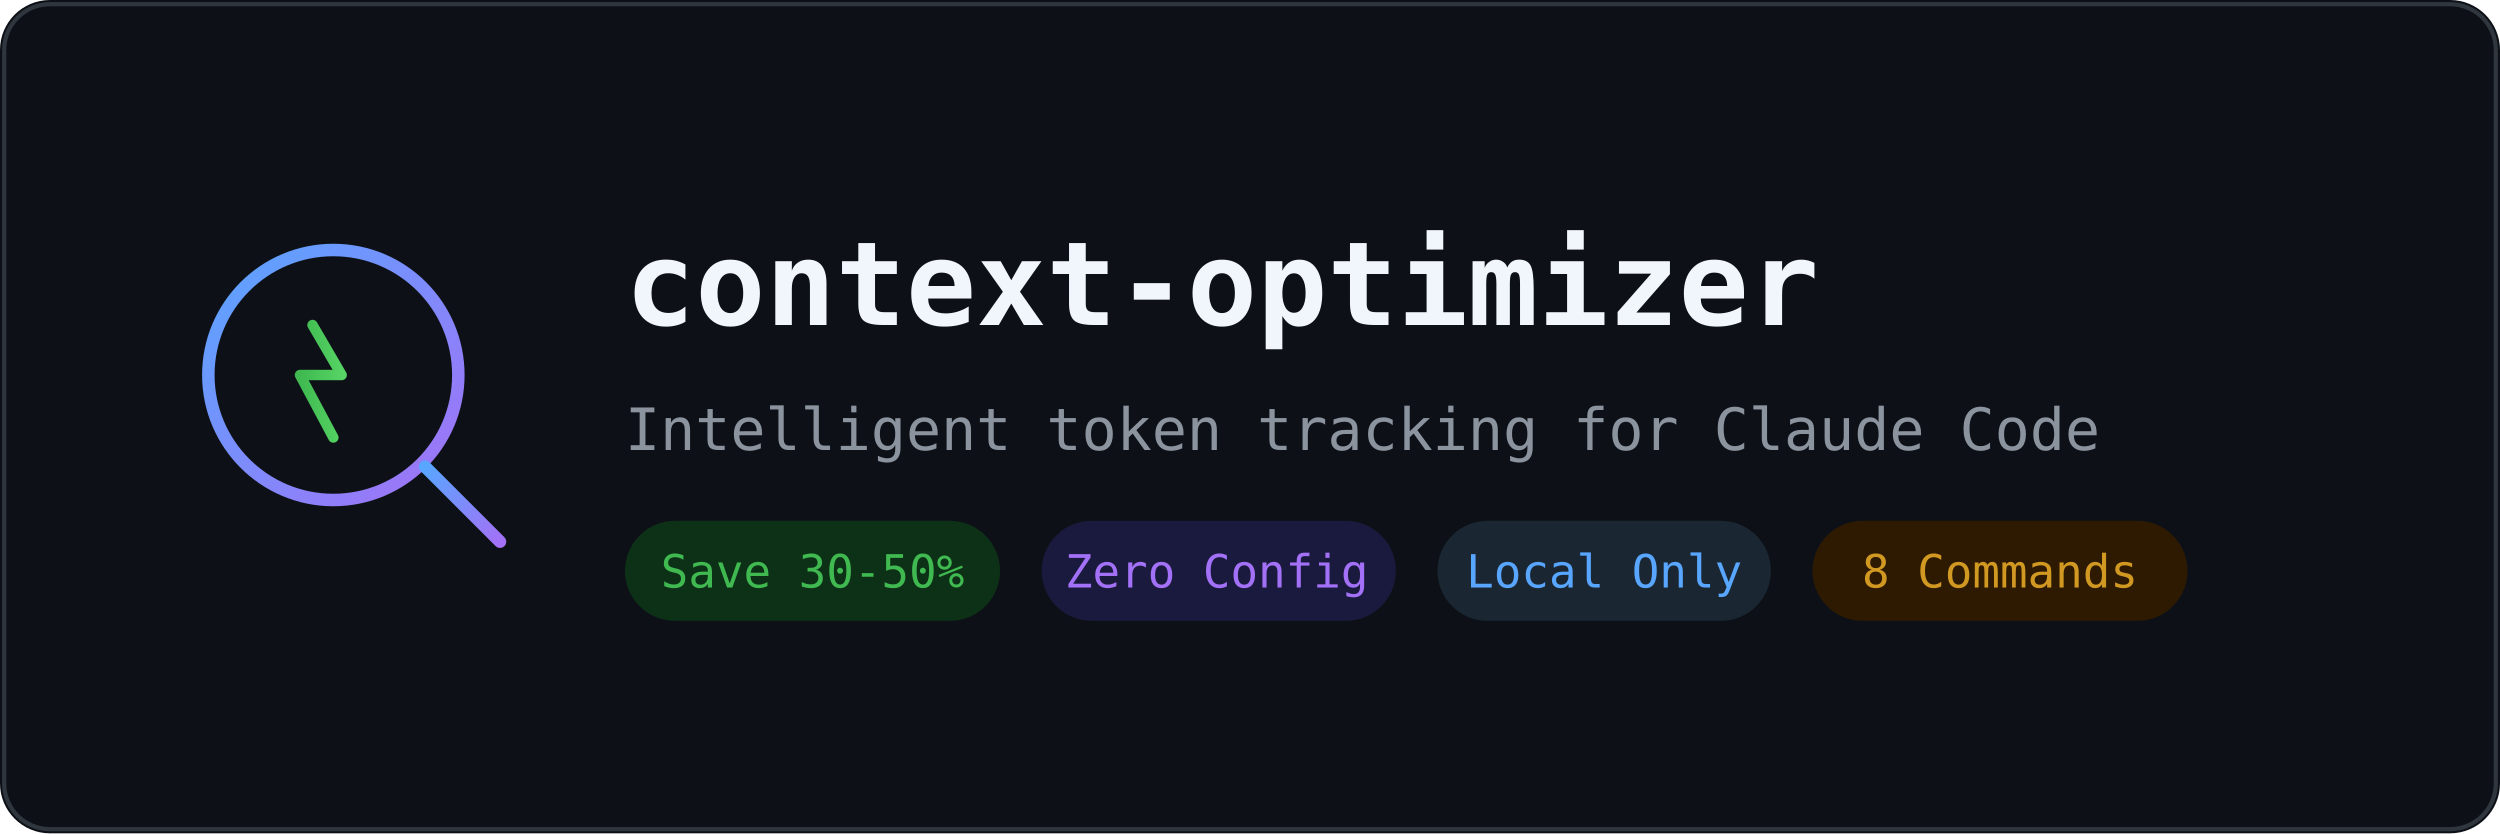
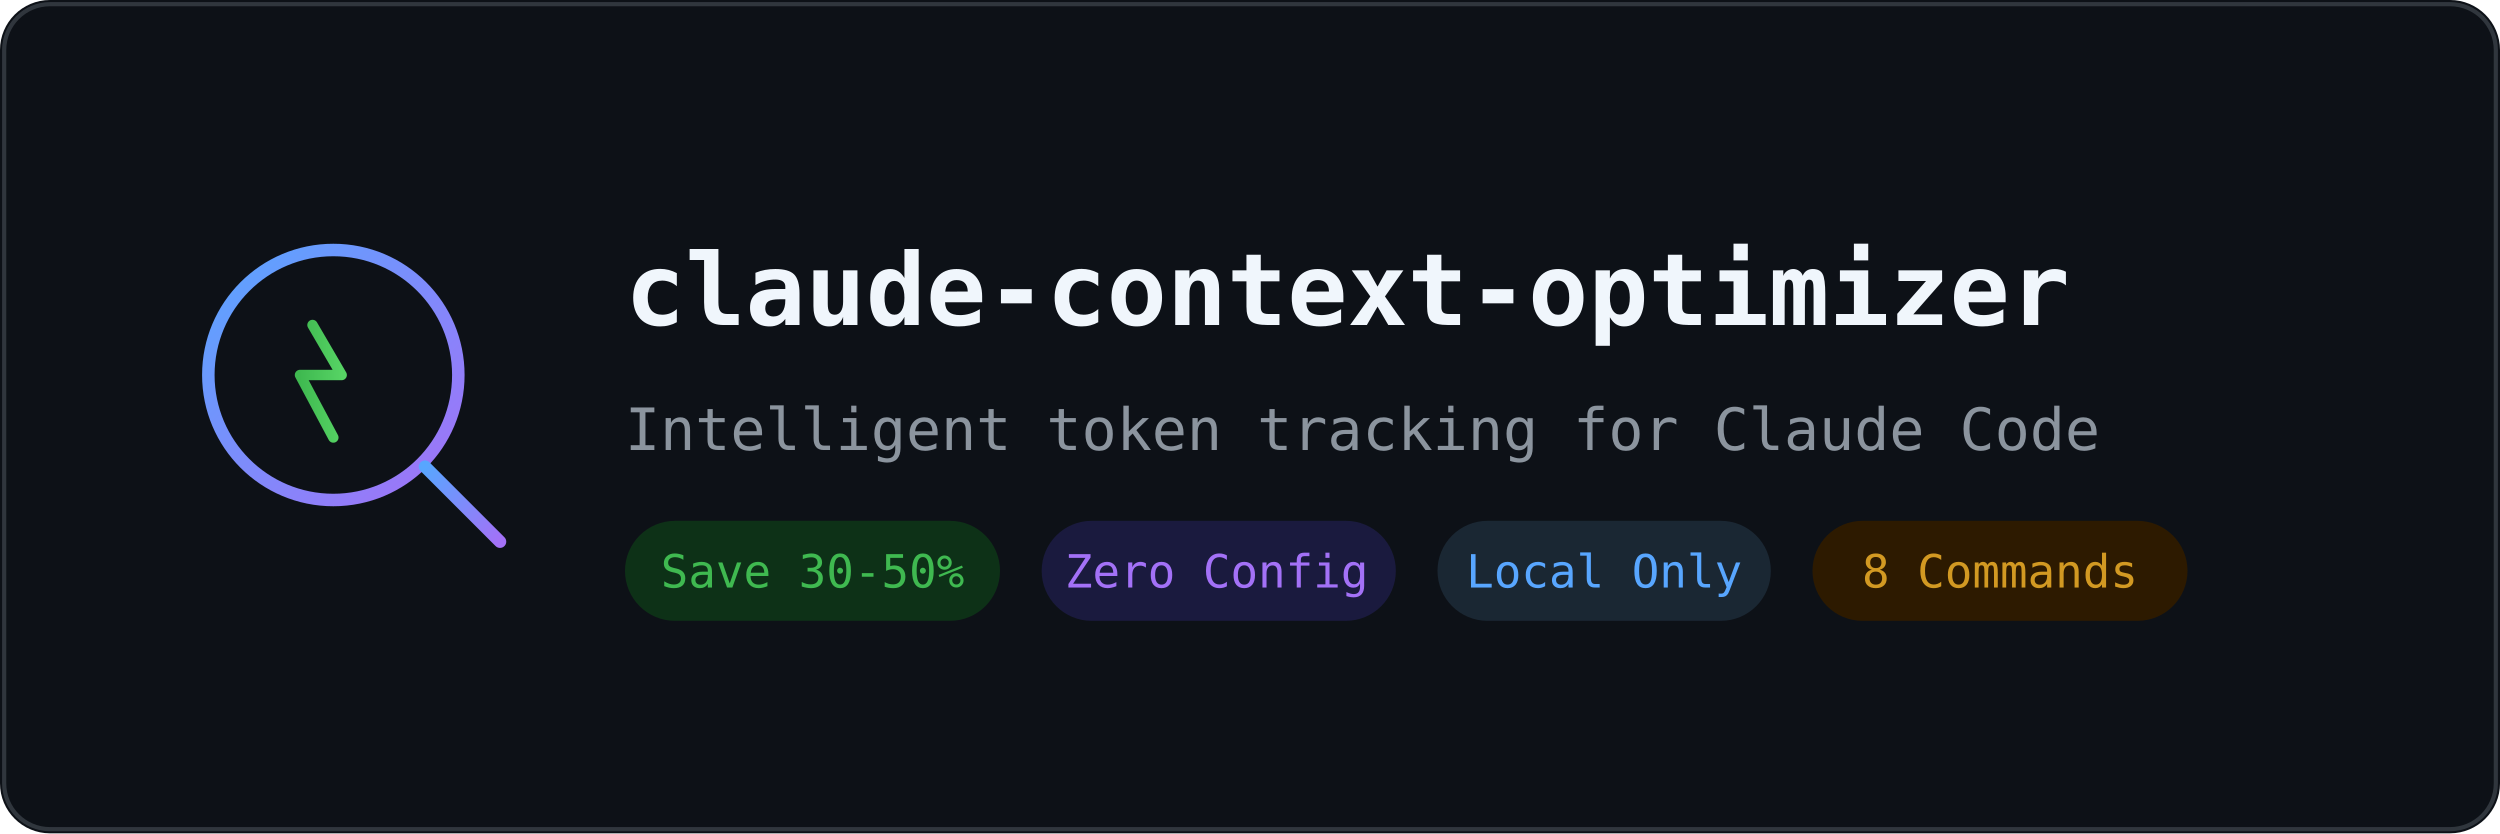
<svg xmlns="http://www.w3.org/2000/svg" viewBox="0 0 600 200" fill="none">
  <defs>
    <linearGradient id="bg" x1="0" y1="0" x2="600" y2="200">
      <stop offset="0%" stop-color="#0d1117" />
      <stop offset="100%" stop-color="#161b22" />
    </linearGradient>
    <linearGradient id="accent" x1="0" y1="0" x2="1" y2="1">
      <stop offset="0%" stop-color="#58a6ff" />
      <stop offset="100%" stop-color="#a371f7" />
    </linearGradient>
    <linearGradient id="green" x1="0" y1="0" x2="1" y2="0">
      <stop offset="0%" stop-color="#3fb950" />
      <stop offset="100%" stop-color="#56d364" />
    </linearGradient>
  </defs>
  <rect width="600" height="200" rx="12" fill="url(#bg)" />
  <rect x="1" y="1" width="598" height="198" rx="11" fill="none" stroke="#30363d" stroke-width="1" />
  <circle cx="80" cy="90" r="30" fill="none" stroke="url(#accent)" stroke-width="3" />
  <line x1="102" y1="112" x2="120" y2="130" stroke="url(#accent)" stroke-width="3" stroke-linecap="round" />
  <path d="M75 78 L82 90 L72 90 L80 105" fill="none" stroke="url(#green)" stroke-width="2.5" stroke-linecap="round" stroke-linejoin="round" />
-   <text x="150" y="78" font-family="SF Mono, Fira Code, monospace" font-size="28" font-weight="700" fill="#f0f6fc">context-optimizer</text>
+   <text x="150" y="78" font-family="SF Mono, Fira Code, monospace" font-size="24" font-weight="700" fill="#f0f6fc">claude-context-optimizer</text>
  <text x="150" y="108" font-family="SF Mono, Fira Code, monospace" font-size="14" fill="#8b949e">Intelligent token tracking for Claude Code</text>
  <rect x="150" y="125" width="90" height="24" rx="12" fill="#0d3117" />
  <text x="195" y="141" font-family="SF Mono, monospace" font-size="11" fill="#3fb950" text-anchor="middle">Save 30-50%</text>
  <rect x="250" y="125" width="85" height="24" rx="12" fill="#1a1a3e" />
  <text x="292" y="141" font-family="SF Mono, monospace" font-size="11" fill="#a371f7" text-anchor="middle">Zero Config</text>
  <rect x="345" y="125" width="80" height="24" rx="12" fill="#1a2733" />
  <text x="385" y="141" font-family="SF Mono, monospace" font-size="11" fill="#58a6ff" text-anchor="middle">Local Only</text>
  <rect x="435" y="125" width="90" height="24" rx="12" fill="#2d1a00" />
  <text x="480" y="141" font-family="SF Mono, monospace" font-size="11" fill="#d29922" text-anchor="middle">8 Commands</text>
</svg>
